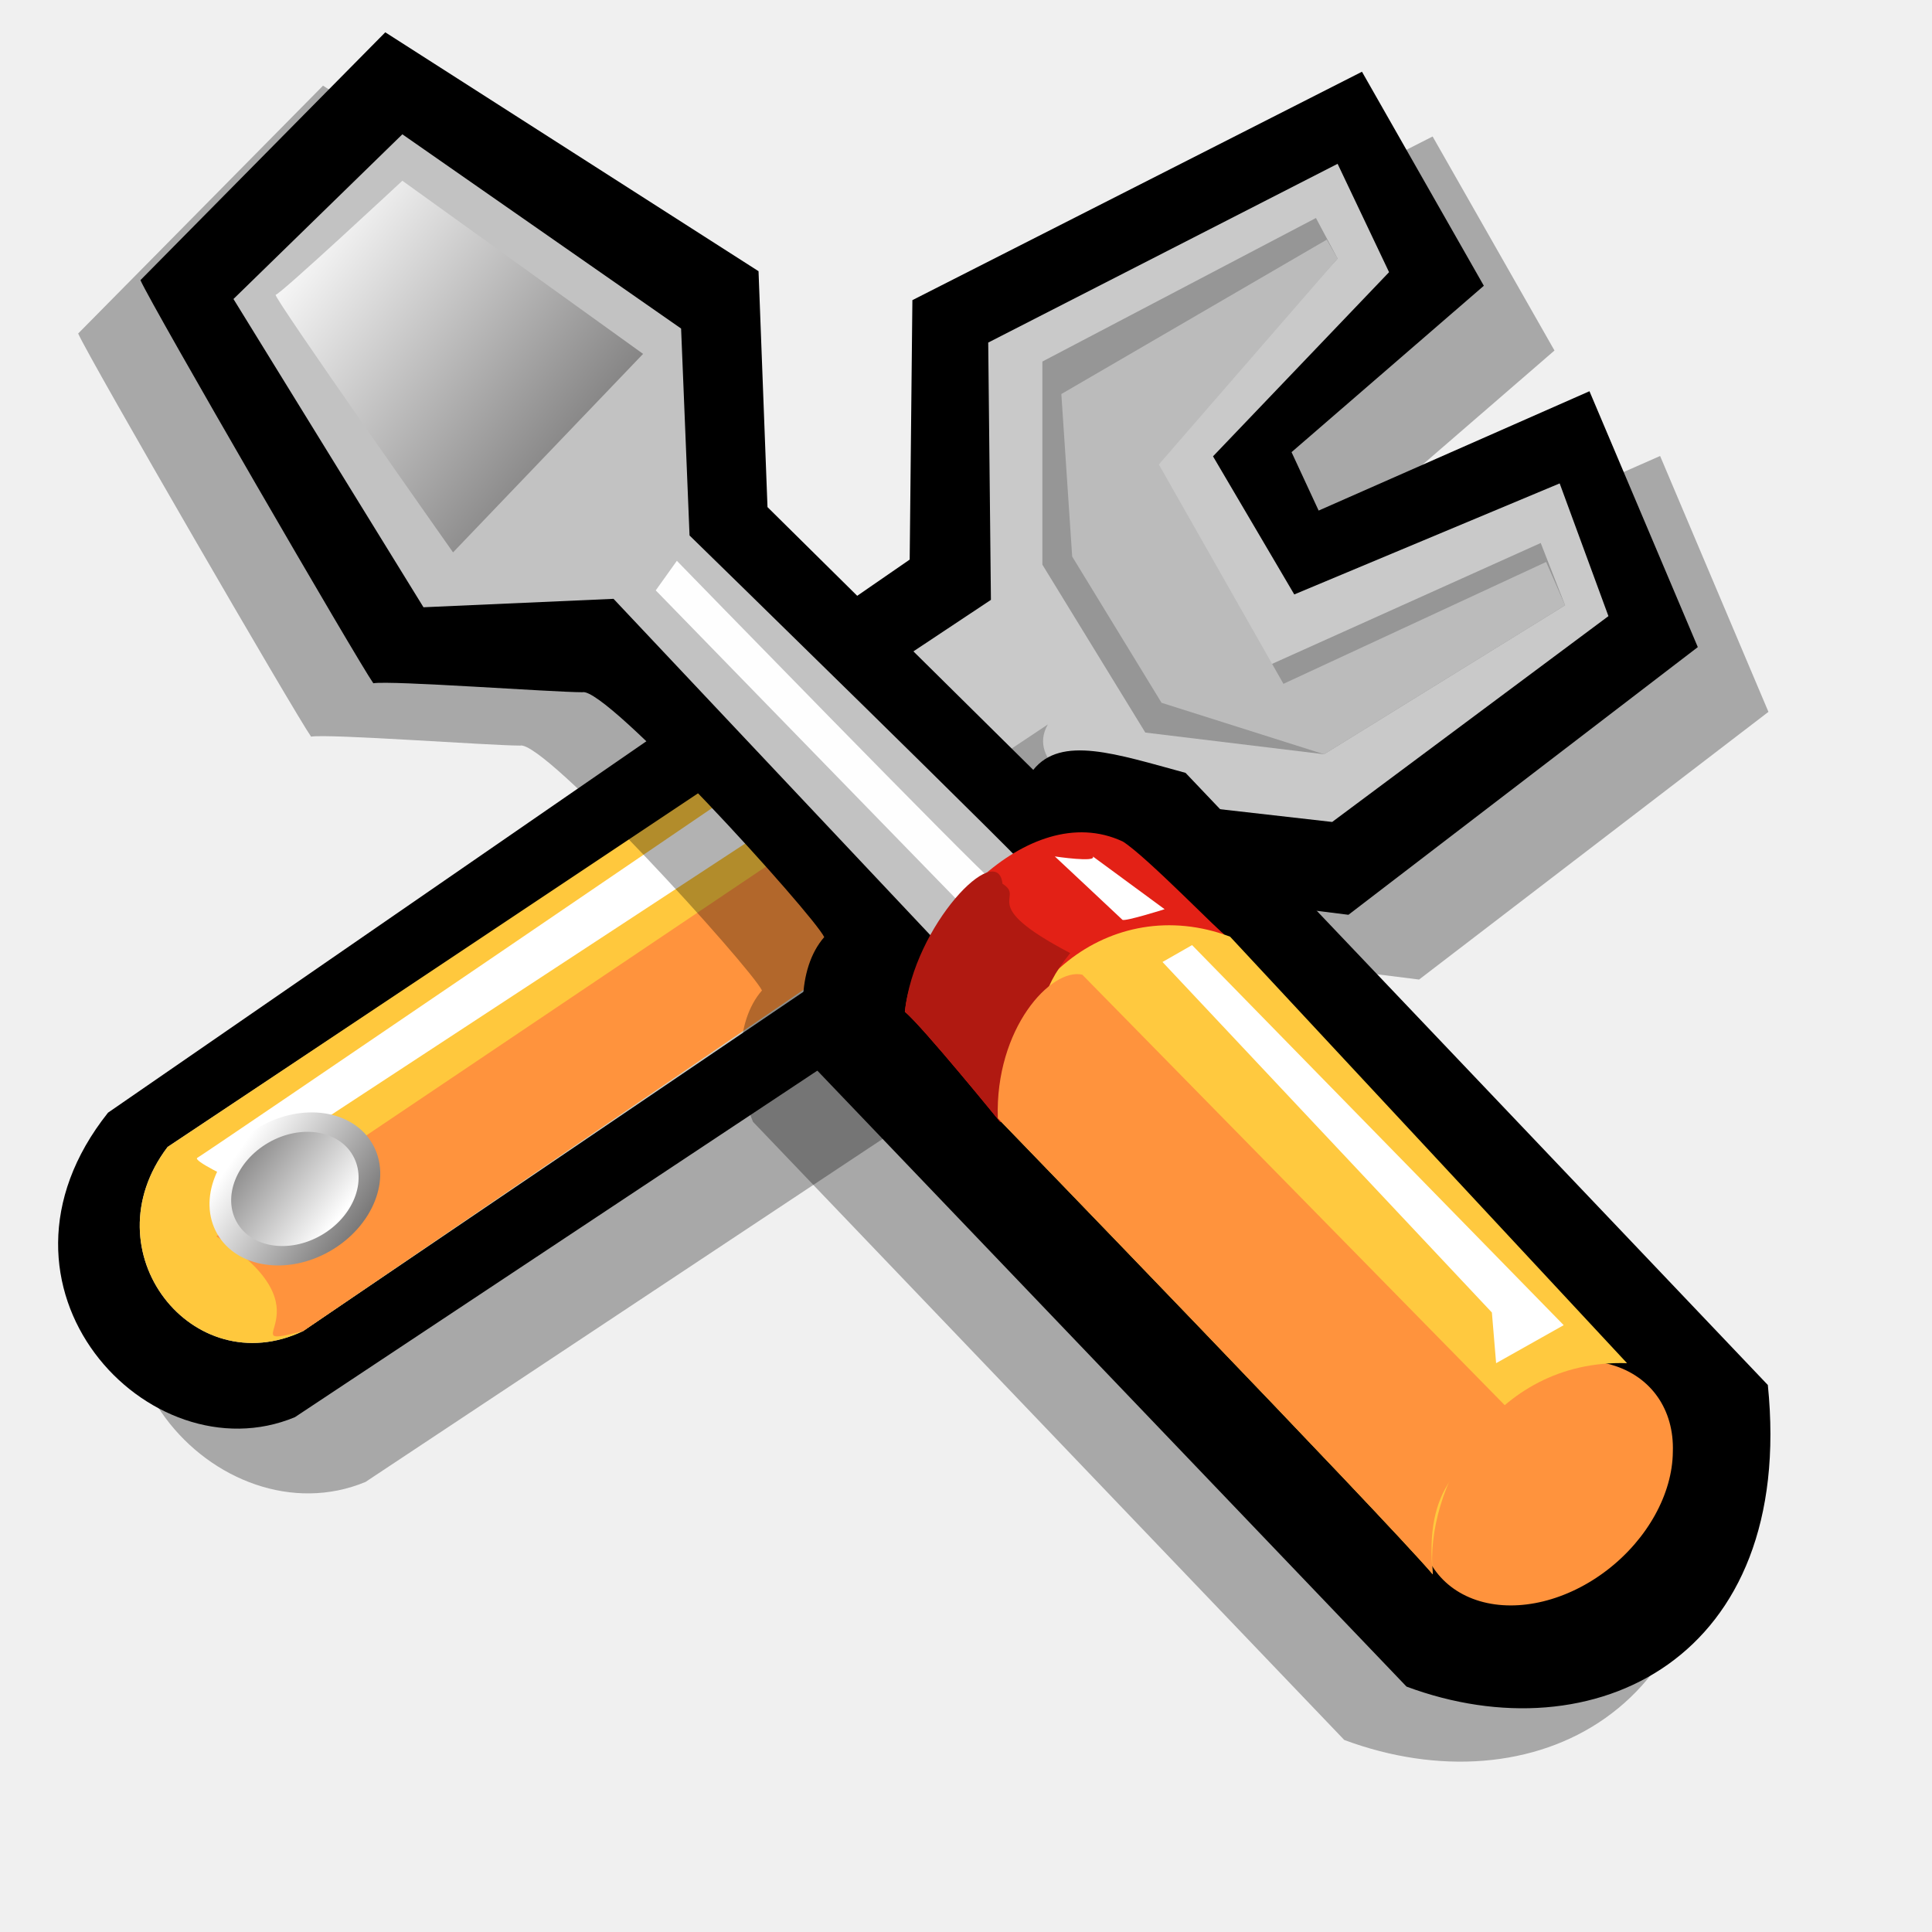
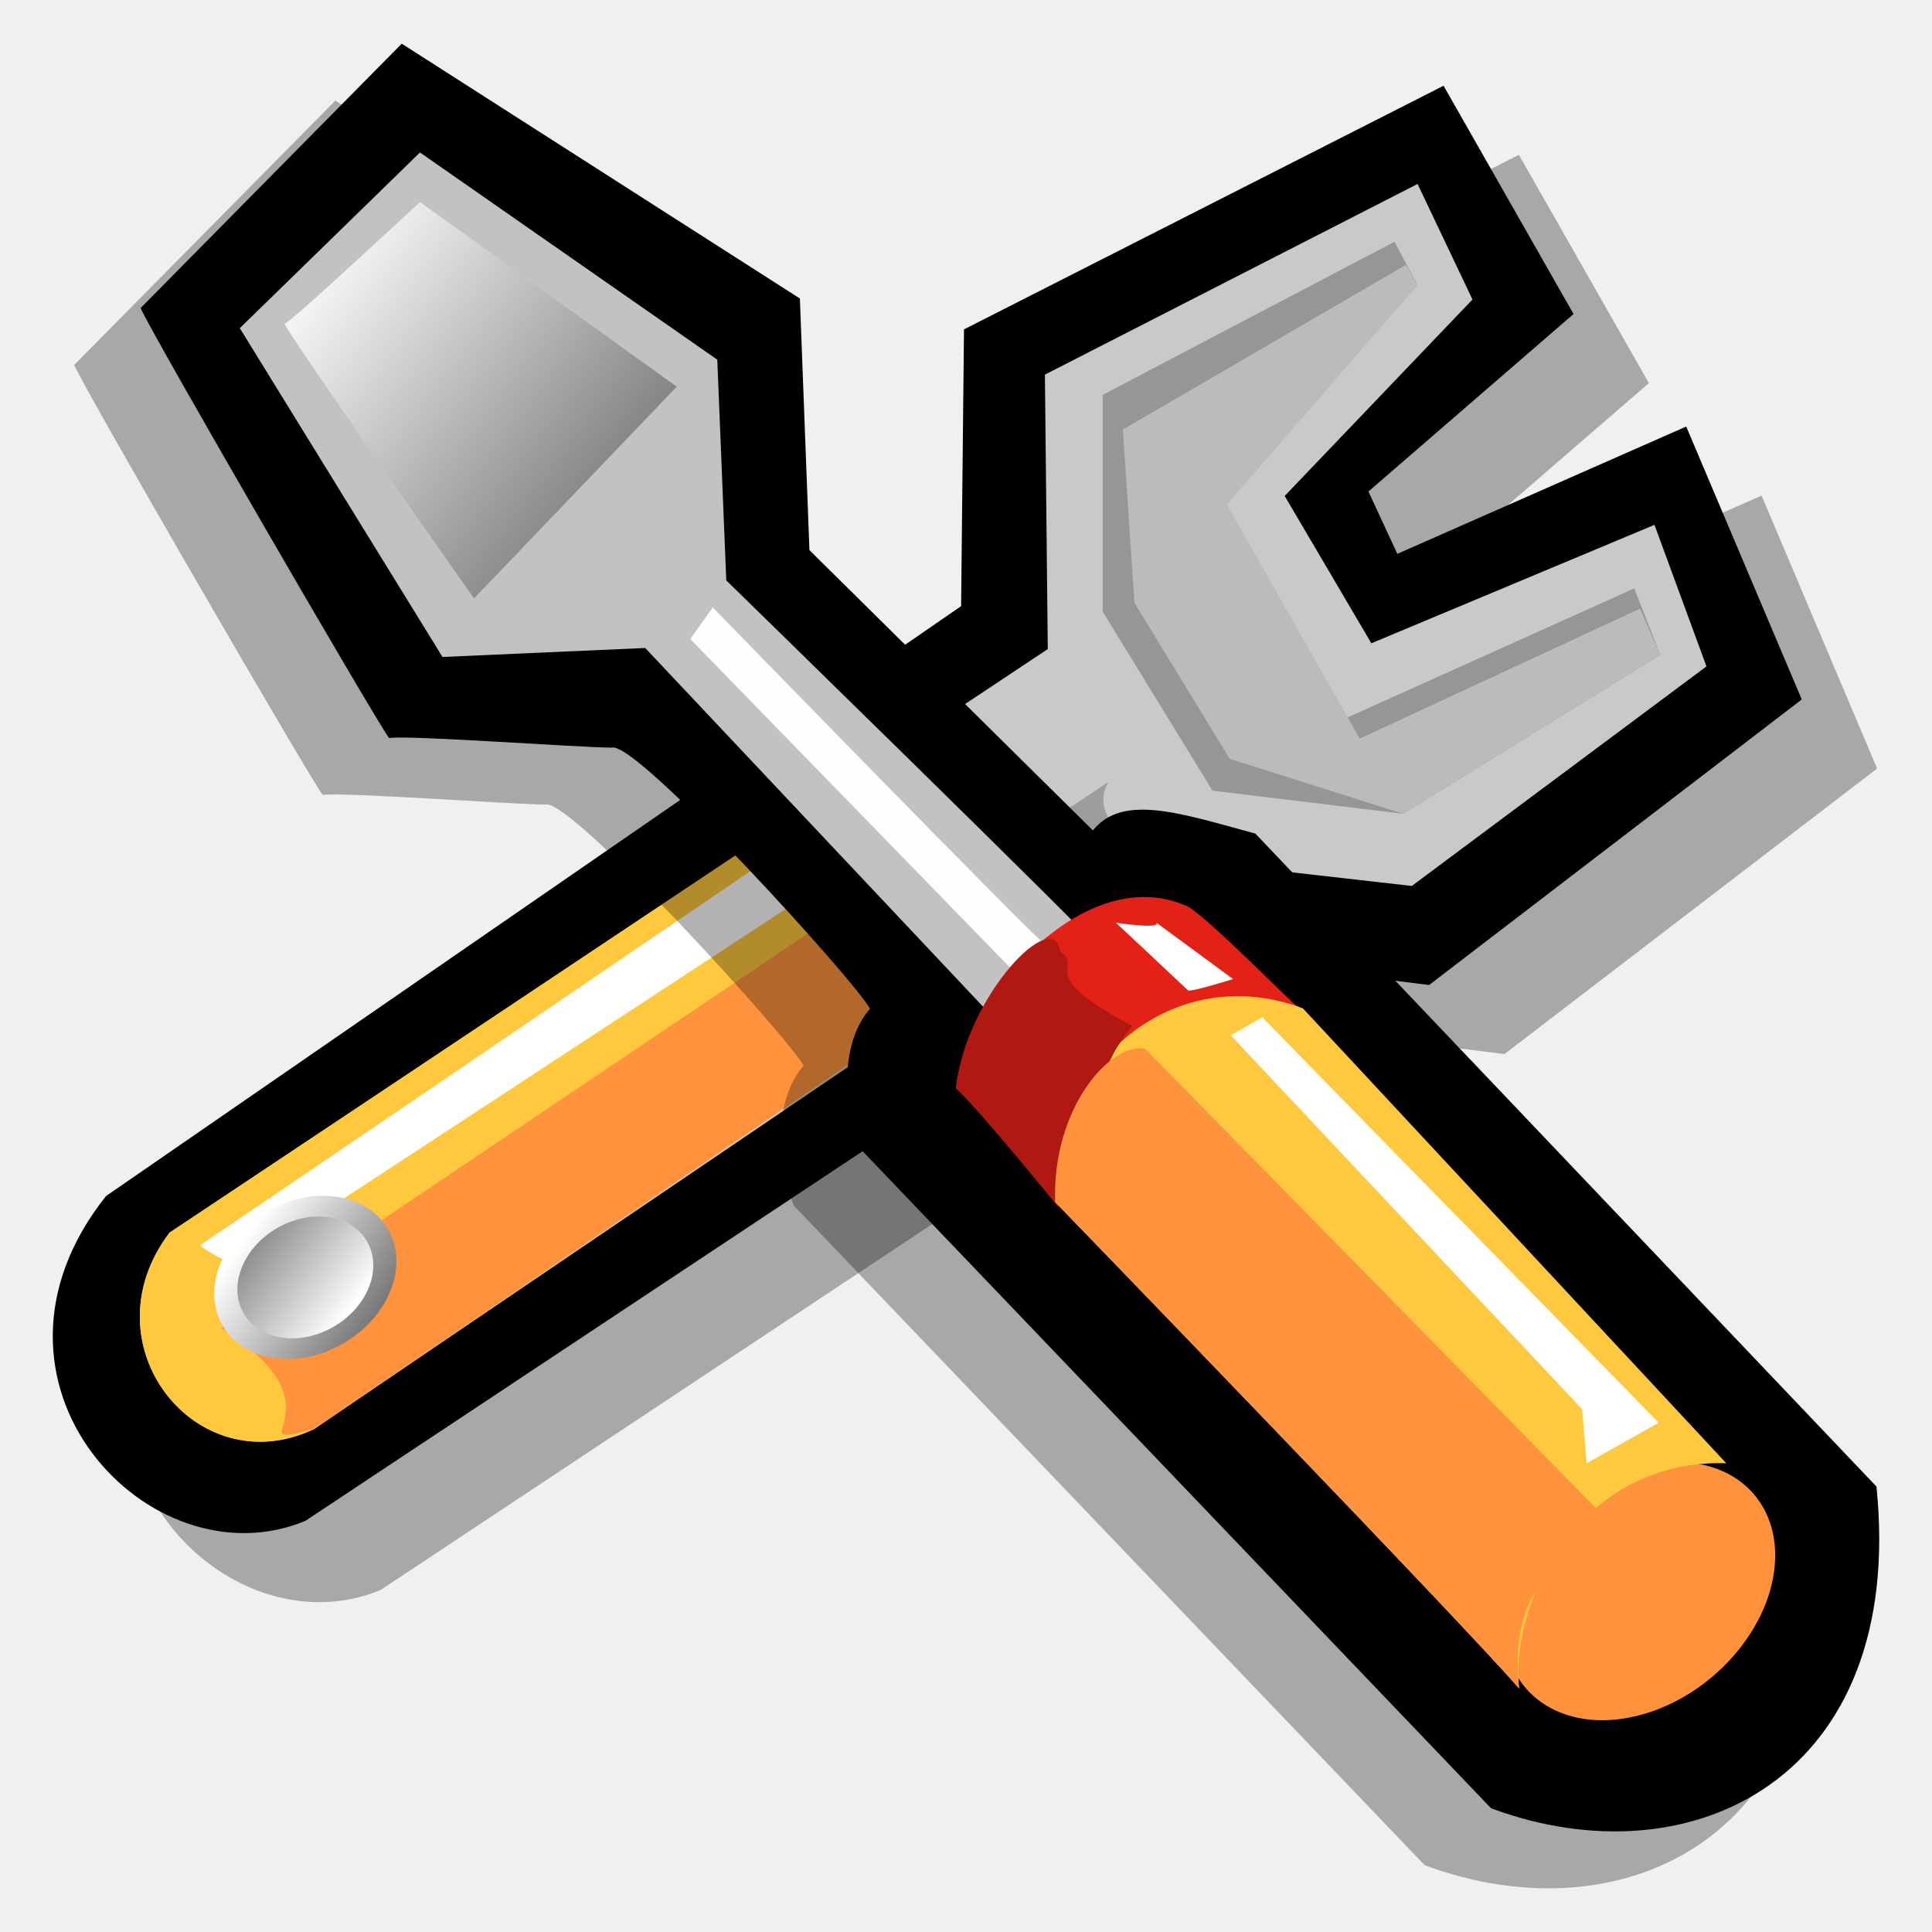
- <svg xmlns="http://www.w3.org/2000/svg" xmlns:xlink="http://www.w3.org/1999/xlink" id="svg548" width="72pt" height="72pt">
+ <svg xmlns="http://www.w3.org/2000/svg" xmlns:xlink="http://www.w3.org/1999/xlink" version="1.1" height="90" width="90" id="svg548">
  <defs id="defs550">
    <linearGradient id="linearGradient554">
-       <stop style="stop-color:#666565;stop-opacity:1;" offset="0" id="stop555" />
-       <stop style="stop-color:#ffffff;stop-opacity:1;" offset="1" id="stop556" />
+       <stop id="stop555" offset="0" style="stop-color:#666565;stop-opacity:1;" />
+       <stop id="stop556" offset="1" style="stop-color:#ffffff;stop-opacity:1;" />
    </linearGradient>
-     <linearGradient xlink:href="#linearGradient554" id="linearGradient557" x1="12.924" y1="79.96" x2="8.336" y2="72.29" gradientUnits="userSpaceOnUse" spreadMethod="pad" gradientTransform="scale(1.122498,0.89087)" />
-     <linearGradient xlink:href="#linearGradient554" id="linearGradient559" x1="7.798" y1="68.656" x2="12.995" y2="78.429" gradientUnits="userSpaceOnUse" spreadMethod="pad" gradientTransform="scale(1.122498,0.89087)" />
+     <linearGradient gradientTransform="scale(1.122498,0.89087)" spreadMethod="pad" gradientUnits="userSpaceOnUse" y2="72.29" x2="8.336" y1="79.96" x1="12.924" id="linearGradient557" xlink:href="#linearGradient554" />
+     <linearGradient gradientTransform="scale(1.122498,0.89087)" spreadMethod="pad" gradientUnits="userSpaceOnUse" y2="78.429" x2="12.995" y1="68.656" x1="7.798" id="linearGradient559" xlink:href="#linearGradient554" />
  </defs>
-   <path style="fill:#000000;fill-rule:evenodd;stroke:none;stroke-opacity:1;stroke-width:1pt;stroke-linejoin:miter;stroke-linecap:butt;fill-opacity:0.3;" d="M 55.283 50.579 L 11.846 78.006 C 3.998 81.112 -5.753 71.349 1.755 62.353 L 45.046 33.923 L 45.192 20.586 L 69.47 8.845 L 76.051 19.847 L 65.667 28.4 L 67.13 31.403 L 81.755 25.268 L 87.605 38.421 L 68.739 52.181 L 55.283 50.579 z " id="path570" transform="matrix(0.920161,0,0,0.966658,7.26221,-1.76816)" />
-   <path style="fill:#000000;fill-rule:evenodd;stroke:none;stroke-opacity:1;stroke-width:1pt;stroke-linejoin:miter;stroke-linecap:butt;fill-opacity:1;" d="M 55.283 50.579 L 11.846 78.006 C 3.998 81.112 -5.753 71.349 1.755 62.353 L 45.046 33.923 L 45.192 20.586 L 69.47 8.845 L 76.051 19.847 L 65.667 28.4 L 67.13 31.403 L 81.755 25.268 L 87.605 38.421 L 68.739 52.181 L 55.283 50.579 z " id="path569" transform="matrix(0.920161,0,0,0.966658,3.752153,-4.985714)" />
-   <path style="fill:#c9c9c9;fill-rule:evenodd;stroke:none;stroke-opacity:1;stroke-width:1pt;stroke-linejoin:miter;stroke-linecap:butt;fill-opacity:1;" d="M 54.991 46.124 L 12.285 75.082 C 6.338 77.91 0.683 70.792 4.973 65.137 L 49.433 35.594 L 49.287 21.7 L 68.154 12.047 L 70.933 17.898 L 61.426 27.843 L 65.814 35.301 L 80.146 29.305 L 82.779 36.472 L 67.861 47.587 L 54.991 46.124 z " id="path552" transform="matrix(0.920161,0,0,0.920161,3.752153,-2.945213)" />
-   <path style="fill:#9d9d9d;fill-rule:evenodd;stroke:none;stroke-opacity:1;stroke-width:1pt;stroke-linejoin:miter;stroke-linecap:butt;fill-opacity:1;" d="M 54.698 46.27 C 54.552 45.832 51.335 44.369 52.505 42.322 L 38.464 51.682 C 38.757 53.144 40.073 55.631 40.073 55.777 C 40.073 55.923 54.26 46.709 54.698 46.27 z " id="path566" transform="matrix(0.920161,0,0,0.920161,3.752153,-2.945213)" />
-   <path style="fill:#ffc83d;fill-rule:evenodd;stroke:none;stroke-opacity:1;stroke-width:1pt;stroke-linejoin:miter;stroke-linecap:butt;fill-opacity:1;" d="M 43.583 53.729 L 12.285 75.082 C 6.338 77.91 0.683 70.792 4.973 65.137 L 37.002 43.784 C 42.267 45.198 43.291 49.683 43.583 53.729 z " id="path562" transform="matrix(0.920161,0,0,0.920161,3.752153,-2.945213)" />
-   <path style="fill:#ffffff;fill-rule:evenodd;stroke:none;stroke-opacity:1;stroke-width:1pt;stroke-linejoin:miter;stroke-linecap:butt;fill-opacity:1;" d="M 38.611 47.148 L 8.483 66.892 C 8.483 66.892 6.289 65.868 6.581 65.722 C 6.874 65.576 36.709 45.247 36.709 45.247 L 38.611 47.148 z " id="path568" transform="matrix(0.920161,0,0,0.920161,3.752153,-2.945213)" />
-   <path style="fill:#ff933d;fill-rule:evenodd;stroke:none;stroke-opacity:1;stroke-width:1pt;stroke-linejoin:miter;stroke-linecap:butt;fill-opacity:1;" d="M 43.583 53.729 L 12.285 75.082 C 8.093 76.155 14.138 74.156 7.605 69.963 L 39.781 48.318 C 41.389 48.562 43.291 49.683 43.583 53.729 z " id="path567" transform="matrix(0.920161,0,0,0.920161,3.752153,-2.945213)" />
-   <path transform="matrix(0.837932,-0.483709,0.480913,0.842803,-27.39991,8.07806)" style="font-size:12;fill:url(#linearGradient557);fill-rule:evenodd;stroke-width:1pt;" d="M 16.234 67.185 C 16.234 69.203 14.17 70.841 11.627 70.841 C 9.084 70.841 7.02 69.203 7.02 67.185 C 7.02 65.166 9.084 63.528 11.627 63.528 C 14.17 63.528 16.234 65.166 16.234 67.185 z " id="path561" />
-   <path transform="matrix(0.625296,-0.360962,0.358875,0.628931,-16.72849,21.01979)" style="font-size:12;fill:url(#linearGradient559);fill-rule:evenodd;stroke-width:1pt;" d="M 16.234 67.185 C 16.234 69.203 14.17 70.841 11.627 70.841 C 9.084 70.841 7.02 69.203 7.02 67.185 C 7.02 65.166 9.084 63.528 11.627 63.528 C 14.17 63.528 16.234 65.166 16.234 67.185 z " id="path560" />
-   <path style="fill:#969696;fill-rule:evenodd;stroke:none;stroke-opacity:1;stroke-width:1pt;stroke-linejoin:miter;stroke-linecap:butt;fill-opacity:1;" d="M 66.984 14.973 L 52.212 22.724 L 52.212 33.693 L 57.77 42.76 L 67.422 43.931 L 80.439 35.887 L 79.123 32.523 L 64.497 39.104 L 58.209 28.135 L 68.154 17.166 L 66.984 14.973 z " id="path564" transform="matrix(0.920161,0,0,0.920161,3.752153,-2.945213)" />
-   <path style="fill:#bbbbbb;fill-rule:evenodd;stroke:none;stroke-opacity:1;stroke-width:1pt;stroke-linejoin:miter;stroke-linecap:butt;fill-opacity:1;" d="M 67.569 16.142 L 53.236 24.479 L 53.821 33.254 L 58.647 41.152 L 67.422 43.931 L 80.439 35.887 L 79.415 33.547 L 65.229 40.128 L 58.501 28.282 L 68.154 17.166 L 67.569 16.142 z " id="path565" transform="matrix(0.920161,0,0,0.920161,3.752153,-2.945213)" />
-   <g id="g790" transform="matrix(-1,0,0,1,89.02518,1.132078)">
-     <defs id="defs573">
-       <linearGradient id="linearGradient604">
-         <stop offset="0" style="stop-color:#666565;stop-opacity:1;" id="stop606" />
-         <stop offset="1" style="stop-color:#ffffff;stop-opacity:1;" id="stop605" />
-       </linearGradient>
-       <linearGradient xlink:href="#linearGradient604" id="linearGradient603" x1="61.047" y1="28.657" x2="79.628" y2="14.155" gradientUnits="userSpaceOnUse" spreadMethod="pad" gradientTransform="scale(0.994399,1.005632)" />
-     </defs>
-     <path style="fill:#000000;fill-rule:evenodd;stroke:none;stroke-opacity:1;stroke-width:1pt;stroke-linejoin:miter;stroke-linecap:butt;fill-opacity:0.303;" d="M 1.25 73.906 L 31.719 41.875 C 35.365 40.885 38.229 39.896 39.688 41.719 L 53.594 27.969 L 54.063 15.625 L 73.594 3.125 L 86.406 16.094 C 85.781 17.5 75 36.094 74.219 37.187 C 73.281 37.031 64.844 37.656 63.281 37.656 C 62.031 37.344 51.25 49.219 50.625 50.469 C 52.083 52.135 51.979 55.208 51.094 57.344 L 20.156 89.688 C 10.365 93.333 -0.208 88.229 1.25 73.906 z " id="path613" transform="matrix(0.949606,0,0,0.949606,3.089142,0.15748)" />
-     <path style="fill:#000000;fill-rule:evenodd;stroke:none;stroke-opacity:1;stroke-width:1pt;stroke-linejoin:miter;stroke-linecap:butt;fill-opacity:1;" d="M 1.25 73.906 L 31.719 41.875 C 35.365 40.885 38.229 39.896 39.688 41.719 L 53.594 27.969 L 54.063 15.625 L 73.594 3.125 L 86.406 16.094 C 85.781 17.5 75 36.094 74.219 37.187 C 73.281 37.031 64.844 37.656 63.281 37.656 C 62.031 37.344 51.25 49.219 50.625 50.469 C 52.083 52.135 51.979 55.208 51.094 57.344 L 20.156 89.688 C 10.365 93.333 -0.208 88.229 1.25 73.906 z " id="path612" transform="matrix(0.949606,0,0,0.949606,-4.456341e-3,-2.494173)" />
-     <path style="fill-rule:evenodd;stroke:none;fill:#ff933d;fill-opacity:1;stroke-opacity:1;stroke-width:1pt;stroke-linejoin:miter;stroke-linecap:butt;" id="path596" d="M 22.981 78.62 A 7.182 6.298 0 1 0 8.618,78.62 A 7.182 6.298 0 1 0 22.981 78.62 L 15.799 78.62 z" transform="matrix(0.877883,0.215653,2.038332e-2,0.922358,-3.265319,-3.362741)" />
-     <path style="fill:#c2c2c2;fill-rule:evenodd;stroke:none;stroke-opacity:1;stroke-width:1pt;stroke-linejoin:miter;stroke-linecap:butt;fill-opacity:1;" d="M 39.554 47.353 C 39.333 47.353 57.673 29.454 57.673 29.454 L 58.115 18.626 L 72.7 8.462 L 81.538 17.08 L 71.595 33.21 L 61.651 32.769 L 43.752 51.772 L 39.554 47.353 z " id="path598" transform="matrix(0.949606,0,0,0.949606,-4.456341e-3,-2.494173)" />
-     <path style="fill:#ffffff;fill-rule:evenodd;stroke:none;stroke-opacity:1;stroke-width:1pt;stroke-linejoin:miter;stroke-linecap:butt;fill-opacity:0.982;" d="M 41.764 47.574 C 42.426 47.132 58.336 30.78 58.336 30.78 L 59.441 32.327 L 43.31 48.899 L 41.764 47.574 z " id="path607" transform="matrix(0.949606,0,0,0.949606,-4.456341e-3,-2.494173)" />
-     <path style="fill:#e32116;fill-rule:evenodd;stroke:none;stroke-opacity:1;stroke-width:1pt;stroke-linejoin:miter;stroke-linecap:butt;fill-opacity:1;" d="M 29.688 50.312 C 29.688 50.469 33.75 46.25 35 45.469 C 40 43.125 45.938 49.844 46.406 54.375 C 45.469 55.156 41.406 60.156 41.406 60.156 C 38.906 53.906 35.625 51.25 29.688 50.312 z " id="path597" transform="matrix(0.949606,0,0,0.949606,-4.456341e-3,-2.494173)" />
-     <path style="fill:#ffc93f;fill-rule:evenodd;stroke:none;stroke-opacity:1;stroke-width:1pt;stroke-linejoin:miter;stroke-linecap:butt;fill-opacity:1;" d="M 8.618 72.764 C 15.689 72.543 19.224 79.393 18.782 83.813 C 21.434 80.719 41.543 59.948 41.543 59.948 C 41.69 53.024 35.65 48.089 29.389 50.446 L 8.618 72.764 z " id="path575" transform="matrix(0.949606,0,0,0.949606,-4.456341e-3,-2.494173)" />
-     <path style="fill:#b01911;fill-rule:evenodd;stroke:none;stroke-opacity:1;stroke-width:1pt;stroke-linejoin:miter;stroke-linecap:butt;fill-opacity:1;" d="M 37.753 51.307 C 42.725 48.701 40.048 48.46 41.298 47.678 C 41.547 45.335 45.938 49.844 46.406 54.375 C 45.469 55.156 41.406 60.156 41.406 60.156 C 38.906 53.906 39.492 53.46 37.753 51.307 z " id="path610" transform="matrix(0.949606,0,0,0.949606,-4.456341e-3,-2.494173)" />
-     <path style="fill:url(#linearGradient603);fill-rule:evenodd;stroke:none;stroke-opacity:1;stroke-width:1pt;stroke-linejoin:miter;stroke-linecap:butt;fill-opacity:1;" d="M 60.104 19.952 L 70.048 30.338 C 70.048 30.338 79.55 16.859 79.329 16.859 C 79.108 16.859 72.7 10.892 72.7 10.892 L 60.104 19.952 z " id="path599" transform="matrix(0.949606,0,0,0.949606,-4.456341e-3,-2.494173)" />
-     <path style="fill:#ff933d;fill-rule:evenodd;stroke:none;stroke-opacity:1;stroke-width:1pt;stroke-linejoin:miter;stroke-linecap:butt;fill-opacity:1;" d="M 13.921 76.079 C 17.457 77.626 19.224 79.393 18.782 83.813 C 21.434 80.719 41.543 59.948 41.543 59.948 C 41.69 55.234 38.744 52.067 37.123 52.435 L 13.921 76.079 z " id="path608" transform="matrix(0.949606,0,0,0.949606,-4.456341e-3,-2.494173)" />
-     <path style="fill:#ffffff;fill-rule:evenodd;stroke:none;stroke-opacity:1;stroke-width:1pt;stroke-linejoin:miter;stroke-linecap:butt;fill-opacity:1;" d="M 31.378 50.888 L 11.932 70.775 L 15.468 72.764 L 15.689 70.113 L 32.925 51.772 L 31.378 50.888 z " id="path609" transform="matrix(0.949606,0,0,0.949606,-4.456341e-3,-2.494173)" />
-     <path style="fill:#ffffff;fill-rule:evenodd;stroke:none;stroke-opacity:1;stroke-width:1pt;stroke-linejoin:miter;stroke-linecap:butt;fill-opacity:1;" d="M 36.571 46.248 L 32.814 49.01 C 32.814 49.01 34.913 49.673 35.024 49.562 C 35.134 49.452 38.559 46.248 38.559 46.248 C 38.559 46.248 36.35 46.579 36.571 46.248 z " id="path611" transform="matrix(0.949606,0,0,0.949606,-4.456341e-3,-2.494173)" />
+   <g transform="translate(-0.4294886,0.4297188)" id="g876">
+     <path style="fill:#000000;fill-opacity:0.3;fill-rule:evenodd;stroke:none;stroke-width:1pt;stroke-linecap:butt;stroke-linejoin:miter;stroke-opacity:1" d="M 55.283,50.579 11.846,78.006 C 3.998,81.112 -5.753,71.349 1.755,62.353 L 45.046,33.923 45.192,20.586 69.47,8.845 l 6.581,11.001 -10.384,8.553 1.463,3.004 14.625,-6.135 5.85,13.153 -18.866,13.76 z" id="path570" transform="matrix(0.920161,0,0,0.966658,7.26221,-1.76816)" />
+     <path style="fill:#000000;fill-opacity:1;fill-rule:evenodd;stroke:none;stroke-width:1pt;stroke-linecap:butt;stroke-linejoin:miter;stroke-opacity:1" d="M 55.283,50.579 11.846,78.006 C 3.998,81.112 -5.753,71.349 1.755,62.353 L 45.046,33.923 45.192,20.586 69.47,8.845 l 6.581,11.001 -10.384,8.553 1.463,3.004 14.625,-6.135 5.85,13.153 -18.866,13.76 z" id="path569" transform="matrix(0.920161,0,0,0.966658,3.752153,-4.985714)" />
+     <path style="fill:#c9c9c9;fill-opacity:1;fill-rule:evenodd;stroke:none;stroke-width:1pt;stroke-linecap:butt;stroke-linejoin:miter;stroke-opacity:1" d="M 54.991,46.124 12.285,75.082 C 6.338,77.91 0.683,70.792 4.973,65.137 l 44.461,-29.543 -0.146,-13.894 18.867,-9.653 2.779,5.85 -9.507,9.945 4.388,7.459 14.333,-5.996 2.632,7.166 -14.918,11.115 z" id="path552" transform="matrix(0.920161,0,0,0.920161,3.752153,-2.945213)" />
+     <path style="fill:#9d9d9d;fill-opacity:1;fill-rule:evenodd;stroke:none;stroke-width:1pt;stroke-linecap:butt;stroke-linejoin:miter;stroke-opacity:1" d="m 54.698,46.27 c -0.146,-0.439 -3.364,-1.901 -2.194,-3.949 l -14.04,9.36 c 0.292,1.462 1.609,3.949 1.609,4.095 0,0.146 14.187,-9.068 14.625,-9.506 z" id="path566" transform="matrix(0.920161,0,0,0.920161,3.752153,-2.945213)" />
+     <path style="fill:#ffc83d;fill-opacity:1;fill-rule:evenodd;stroke:none;stroke-width:1pt;stroke-linecap:butt;stroke-linejoin:miter;stroke-opacity:1" d="M 43.583,53.729 12.285,75.082 C 6.338,77.91 0.683,70.792 4.973,65.137 L 37.002,43.784 c 5.265,1.414 6.289,5.899 6.581,9.945 z" id="path562" transform="matrix(0.920161,0,0,0.920161,3.752153,-2.945213)" />
+     <path style="fill:#ffffff;fill-opacity:1;fill-rule:evenodd;stroke:none;stroke-width:1pt;stroke-linecap:butt;stroke-linejoin:miter;stroke-opacity:1" d="M 38.611,47.148 8.483,66.892 c 0,0 -2.194,-1.024 -1.901,-1.17 C 6.874,65.576 36.709,45.247 36.709,45.247 Z" id="path568" transform="matrix(0.920161,0,0,0.920161,3.752153,-2.945213)" />
+     <path style="fill:#ff933d;fill-opacity:1;fill-rule:evenodd;stroke:none;stroke-width:1pt;stroke-linecap:butt;stroke-linejoin:miter;stroke-opacity:1" d="M 43.583,53.729 12.285,75.082 C 8.093,76.155 14.138,74.156 7.605,69.963 L 39.781,48.318 c 1.609,0.244 3.51,1.365 3.803,5.411 z" id="path567" transform="matrix(0.920161,0,0,0.920161,3.752153,-2.945213)" />
+     <path transform="matrix(0.837932,-0.483709,0.480913,0.842803,-27.39991,8.07806)" style="font-size:12px;fill:url(#linearGradient557);fill-rule:evenodd;stroke-width:1pt" d="m 16.234,67.185 c 0,2.018 -2.064,3.656 -4.607,3.656 -2.543,0 -4.607,-1.638 -4.607,-3.656 0,-2.018 2.064,-3.656 4.607,-3.656 2.543,0 4.607,1.638 4.607,3.656 z" id="path561" />
+     <path transform="matrix(0.625296,-0.360962,0.358875,0.628931,-16.72849,21.01979)" style="font-size:12px;fill:url(#linearGradient559);fill-rule:evenodd;stroke-width:1pt" d="m 16.234,67.185 c 0,2.018 -2.064,3.656 -4.607,3.656 -2.543,0 -4.607,-1.638 -4.607,-3.656 0,-2.018 2.064,-3.656 4.607,-3.656 2.543,0 4.607,1.638 4.607,3.656 z" id="path560" />
+     <path style="fill:#969696;fill-opacity:1;fill-rule:evenodd;stroke:none;stroke-width:1pt;stroke-linecap:butt;stroke-linejoin:miter;stroke-opacity:1" d="m 66.984,14.973 -14.771,7.751 v 10.969 l 5.558,9.068 9.653,1.17 13.017,-8.044 -1.316,-3.364 -14.625,6.581 -6.289,-10.969 9.945,-10.969 z" id="path564" transform="matrix(0.920161,0,0,0.920161,3.752153,-2.945213)" />
+     <path style="fill:#bbbbbb;fill-opacity:1;fill-rule:evenodd;stroke:none;stroke-width:1pt;stroke-linecap:butt;stroke-linejoin:miter;stroke-opacity:1" d="m 67.569,16.142 -14.333,8.336 0.585,8.775 4.826,7.898 8.775,2.779 13.017,-8.044 -1.024,-2.34 -14.187,6.581 -6.728,-11.846 9.653,-11.115 z" id="path565" transform="matrix(0.920161,0,0,0.920161,3.752153,-2.945213)" />
+     <g id="g790" transform="matrix(-1,0,0,1,89.02518,1.132078)">
+       <defs id="defs573">
+         <linearGradient id="linearGradient604">
+           <stop offset="0" style="stop-color:#666565;stop-opacity:1;" id="stop606" />
+           <stop offset="1" style="stop-color:#ffffff;stop-opacity:1;" id="stop605" />
+         </linearGradient>
+         <linearGradient xlink:href="#linearGradient604" id="linearGradient603" x1="61.047" y1="28.657" x2="79.628" y2="14.155" gradientUnits="userSpaceOnUse" spreadMethod="pad" gradientTransform="scale(0.994399,1.005632)" />
+       </defs>
+       <path style="fill:#000000;fill-opacity:0.303;fill-rule:evenodd;stroke:none;stroke-width:1pt;stroke-linecap:butt;stroke-linejoin:miter;stroke-opacity:1" d="M 1.25,73.906 31.719,41.875 c 3.646,-0.99 6.511,-1.979 7.969,-0.156 L 53.594,27.969 54.063,15.625 73.594,3.125 86.406,16.094 c -0.625,1.406 -11.406,20 -12.188,21.094 -0.938,-0.156 -9.375,0.469 -10.938,0.469 -1.25,-0.312 -12.031,11.562 -12.656,12.812 1.458,1.667 1.354,4.74 0.469,6.875 L 20.156,89.688 C 10.365,93.333 -0.208,88.229 1.25,73.906 Z" id="path613" transform="matrix(0.949606,0,0,0.949606,3.089142,0.15748)" />
+       <path style="fill:#000000;fill-opacity:1;fill-rule:evenodd;stroke:none;stroke-width:1pt;stroke-linecap:butt;stroke-linejoin:miter;stroke-opacity:1" d="M 1.25,73.906 31.719,41.875 c 3.646,-0.99 6.511,-1.979 7.969,-0.156 L 53.594,27.969 54.063,15.625 73.594,3.125 86.406,16.094 c -0.625,1.406 -11.406,20 -12.188,21.094 -0.938,-0.156 -9.375,0.469 -10.938,0.469 -1.25,-0.312 -12.031,11.562 -12.656,12.812 1.458,1.667 1.354,4.74 0.469,6.875 L 20.156,89.688 C 10.365,93.333 -0.208,88.229 1.25,73.906 Z" id="path612" transform="matrix(0.949606,0,0,0.949606,-0.00445634,-2.494173)" />
+       <ellipse ry="6.298" rx="7.182" cy="78.62" cx="15.799" style="fill:#ff933d;fill-opacity:1;fill-rule:evenodd;stroke:none;stroke-width:1pt;stroke-linecap:butt;stroke-linejoin:miter;stroke-opacity:1" id="path596" transform="matrix(0.877883,0.215653,0.02038332,0.922358,-3.265319,-3.362741)" />
+       <path style="fill:#c2c2c2;fill-opacity:1;fill-rule:evenodd;stroke:none;stroke-width:1pt;stroke-linecap:butt;stroke-linejoin:miter;stroke-opacity:1" d="m 39.554,47.353 c -0.221,0 18.12,-17.899 18.12,-17.899 L 58.115,18.626 72.7,8.462 81.538,17.08 71.595,33.21 61.651,32.769 43.752,51.772 Z" id="path598" transform="matrix(0.949606,0,0,0.949606,-0.00445634,-2.494173)" />
+       <path style="fill:#ffffff;fill-opacity:0.982;fill-rule:evenodd;stroke:none;stroke-width:1pt;stroke-linecap:butt;stroke-linejoin:miter;stroke-opacity:1" d="m 41.764,47.574 c 0.663,-0.442 16.573,-16.794 16.573,-16.794 l 1.105,1.547 -16.131,16.573 z" id="path607" transform="matrix(0.949606,0,0,0.949606,-0.00445634,-2.494173)" />
+       <path style="fill:#e32116;fill-opacity:1;fill-rule:evenodd;stroke:none;stroke-width:1pt;stroke-linecap:butt;stroke-linejoin:miter;stroke-opacity:1" d="m 29.688,50.312 c 0,0.156 4.062,-4.062 5.312,-4.844 5,-2.344 10.938,4.375 11.406,8.906 -0.938,0.781 -5,5.781 -5,5.781 -2.5,-6.25 -5.781,-8.906 -11.719,-9.844 z" id="path597" transform="matrix(0.949606,0,0,0.949606,-0.00445634,-2.494173)" />
+       <path style="fill:#ffc93f;fill-opacity:1;fill-rule:evenodd;stroke:none;stroke-width:1pt;stroke-linecap:butt;stroke-linejoin:miter;stroke-opacity:1" d="M 8.618,72.764 C 15.689,72.543 19.224,79.393 18.782,83.813 21.434,80.719 41.543,59.948 41.543,59.948 41.69,53.024 35.65,48.089 29.389,50.446 Z" id="path575" transform="matrix(0.949606,0,0,0.949606,-0.00445634,-2.494173)" />
+       <path style="fill:#b01911;fill-opacity:1;fill-rule:evenodd;stroke:none;stroke-width:1pt;stroke-linecap:butt;stroke-linejoin:miter;stroke-opacity:1" d="m 37.753,51.307 c 4.972,-2.606 2.295,-2.847 3.545,-3.628 0.249,-2.344 4.64,2.165 5.109,6.697 -0.938,0.781 -5,5.781 -5,5.781 -2.5,-6.25 -1.914,-6.697 -3.653,-8.849 z" id="path610" transform="matrix(0.949606,0,0,0.949606,-0.00445634,-2.494173)" />
+       <path style="fill:url(#linearGradient603);fill-opacity:1;fill-rule:evenodd;stroke:none;stroke-width:1pt;stroke-linecap:butt;stroke-linejoin:miter;stroke-opacity:1" d="m 60.104,19.952 9.944,10.386 c 0,0 9.502,-13.479 9.281,-13.479 -0.221,0 -6.629,-5.966 -6.629,-5.966 z" id="path599" transform="matrix(0.949606,0,0,0.949606,-0.00445634,-2.494173)" />
+       <path style="fill:#ff933d;fill-opacity:1;fill-rule:evenodd;stroke:none;stroke-width:1pt;stroke-linecap:butt;stroke-linejoin:miter;stroke-opacity:1" d="m 13.921,76.079 c 3.535,1.547 5.303,3.314 4.861,7.734 2.652,-3.094 22.76,-23.865 22.76,-23.865 0.147,-4.714 -2.799,-7.881 -4.42,-7.513 z" id="path608" transform="matrix(0.949606,0,0,0.949606,-0.00445634,-2.494173)" />
+       <path style="fill:#ffffff;fill-opacity:1;fill-rule:evenodd;stroke:none;stroke-width:1pt;stroke-linecap:butt;stroke-linejoin:miter;stroke-opacity:1" d="M 31.378,50.888 11.932,70.775 15.468,72.764 15.689,70.113 32.925,51.772 Z" id="path609" transform="matrix(0.949606,0,0,0.949606,-0.00445634,-2.494173)" />
+       <path style="fill:#ffffff;fill-opacity:1;fill-rule:evenodd;stroke:none;stroke-width:1pt;stroke-linecap:butt;stroke-linejoin:miter;stroke-opacity:1" d="m 36.571,46.248 -3.756,2.762 c 0,0 2.099,0.663 2.21,0.552 0.111,-0.111 3.536,-3.315 3.536,-3.315 0,0 -2.21,0.332 -1.989,0 z" id="path611" transform="matrix(0.949606,0,0,0.949606,-0.00445634,-2.494173)" />
+     </g>
  </g>
</svg>
